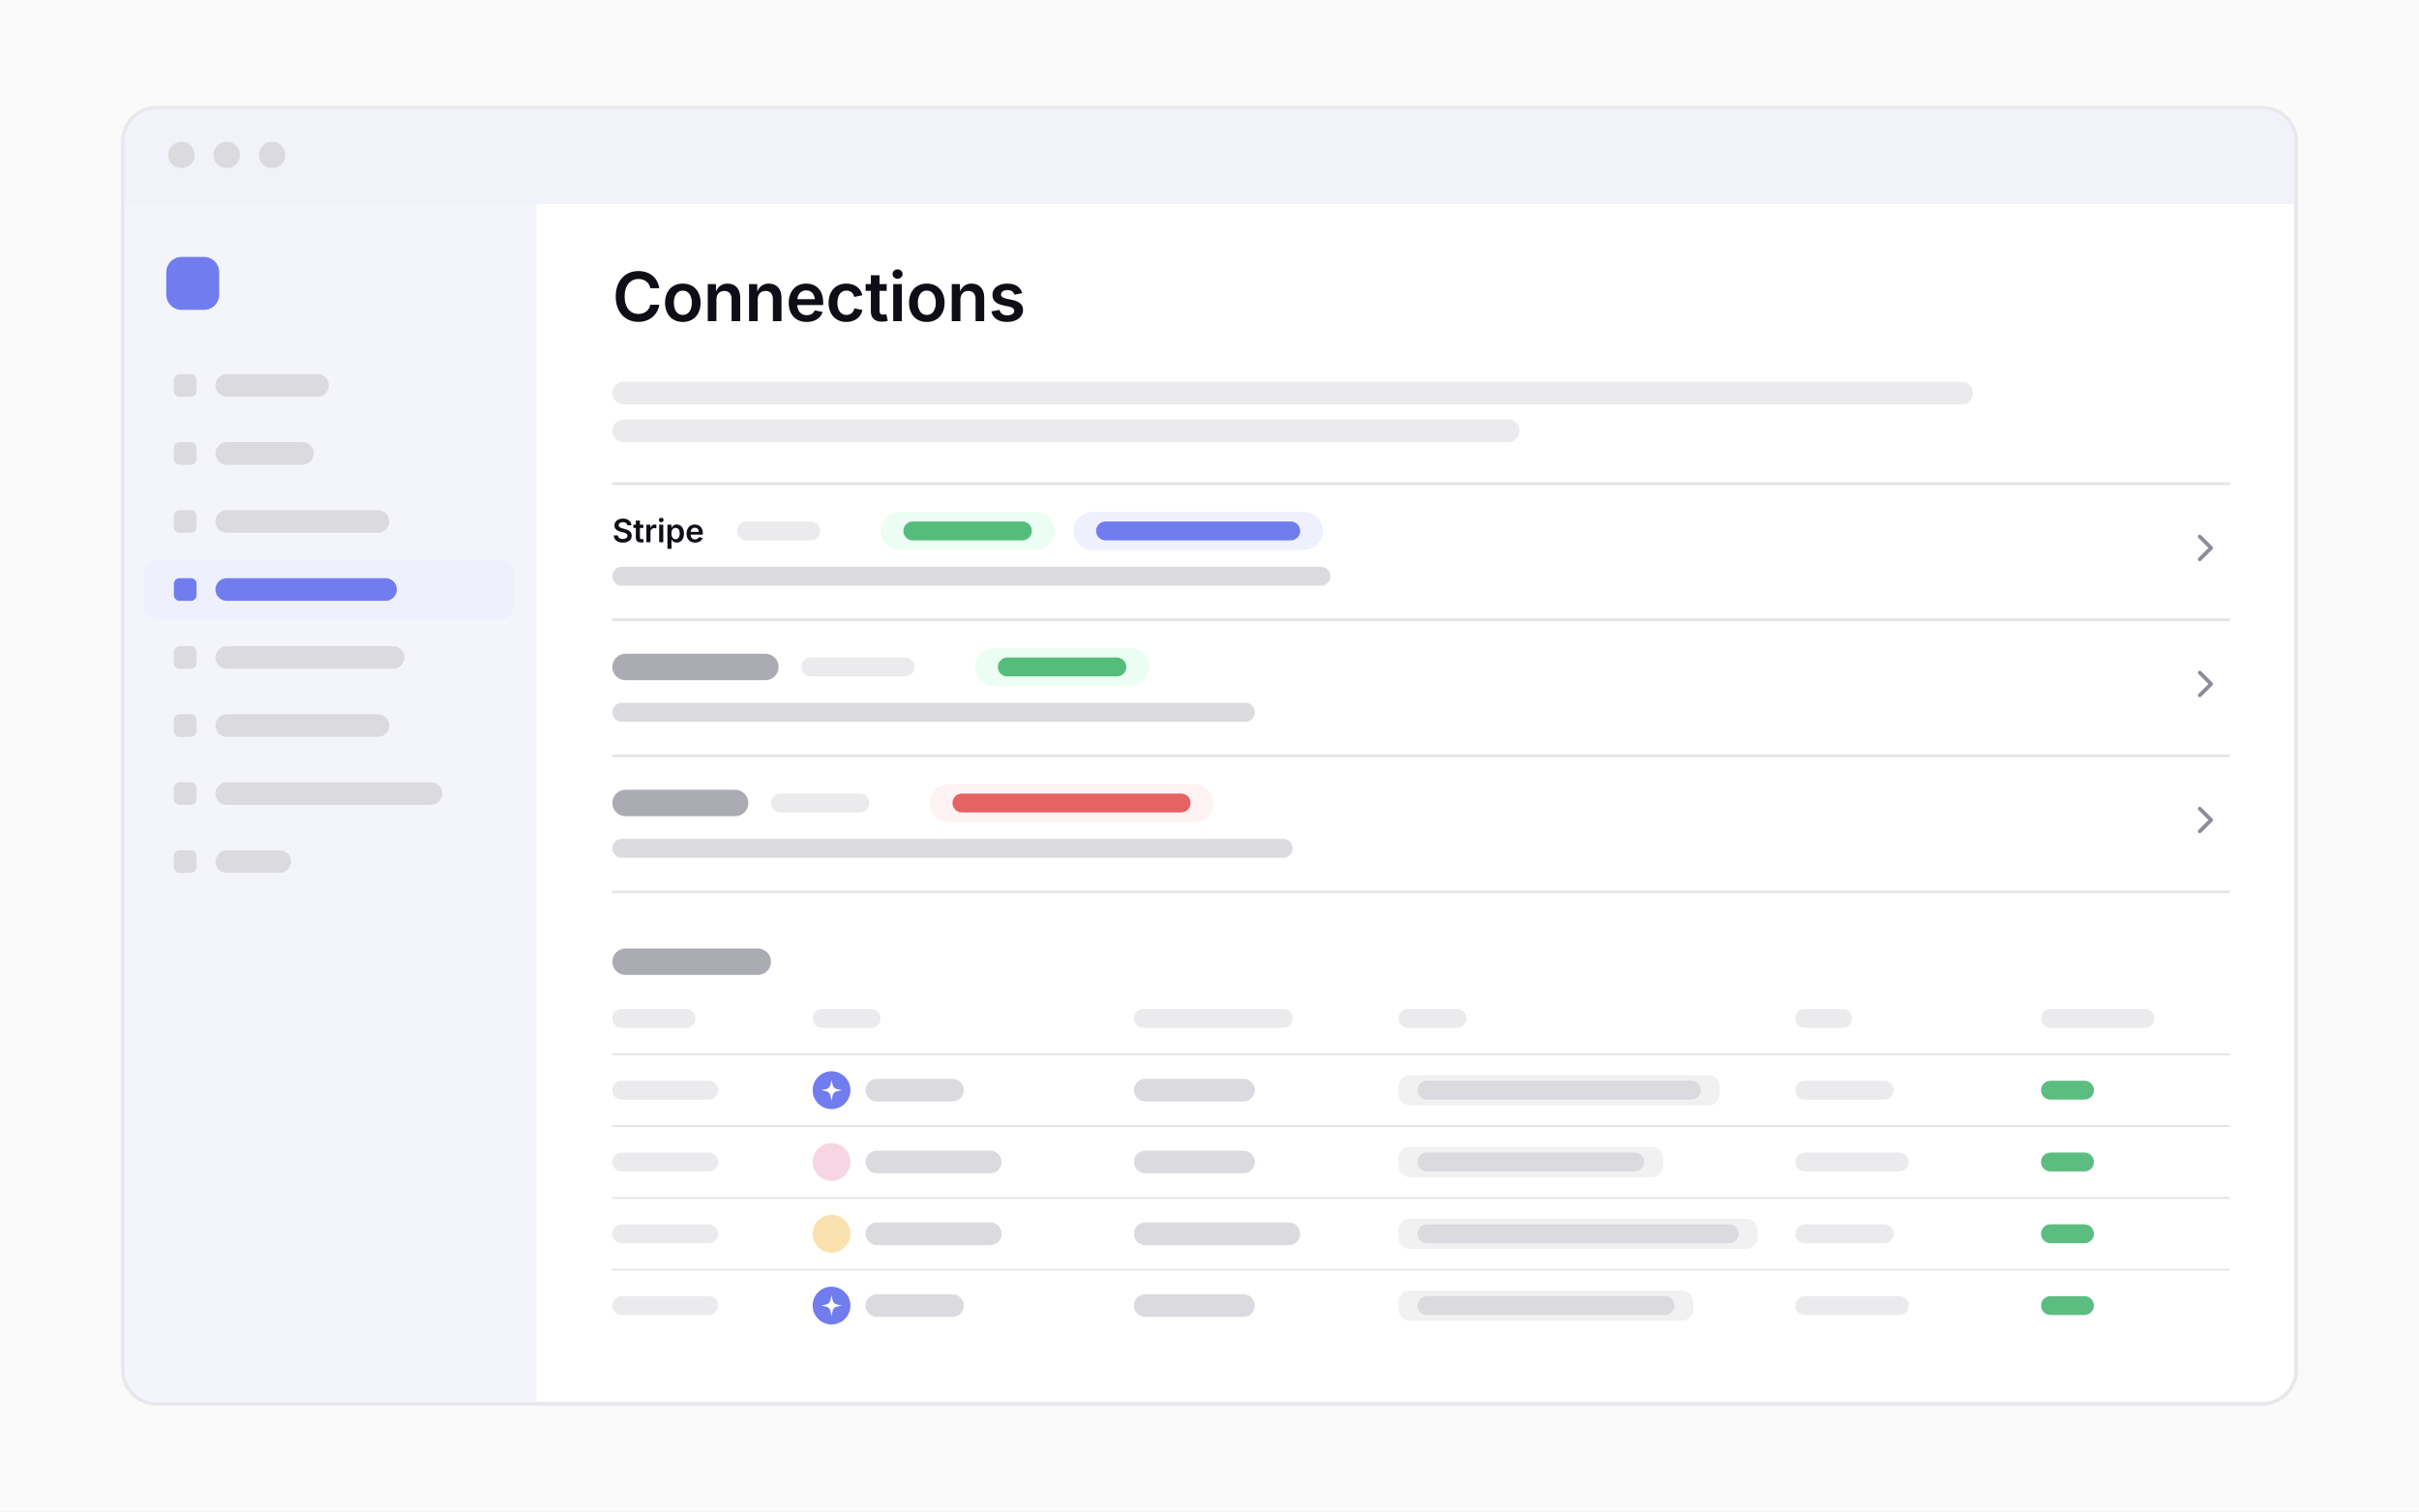
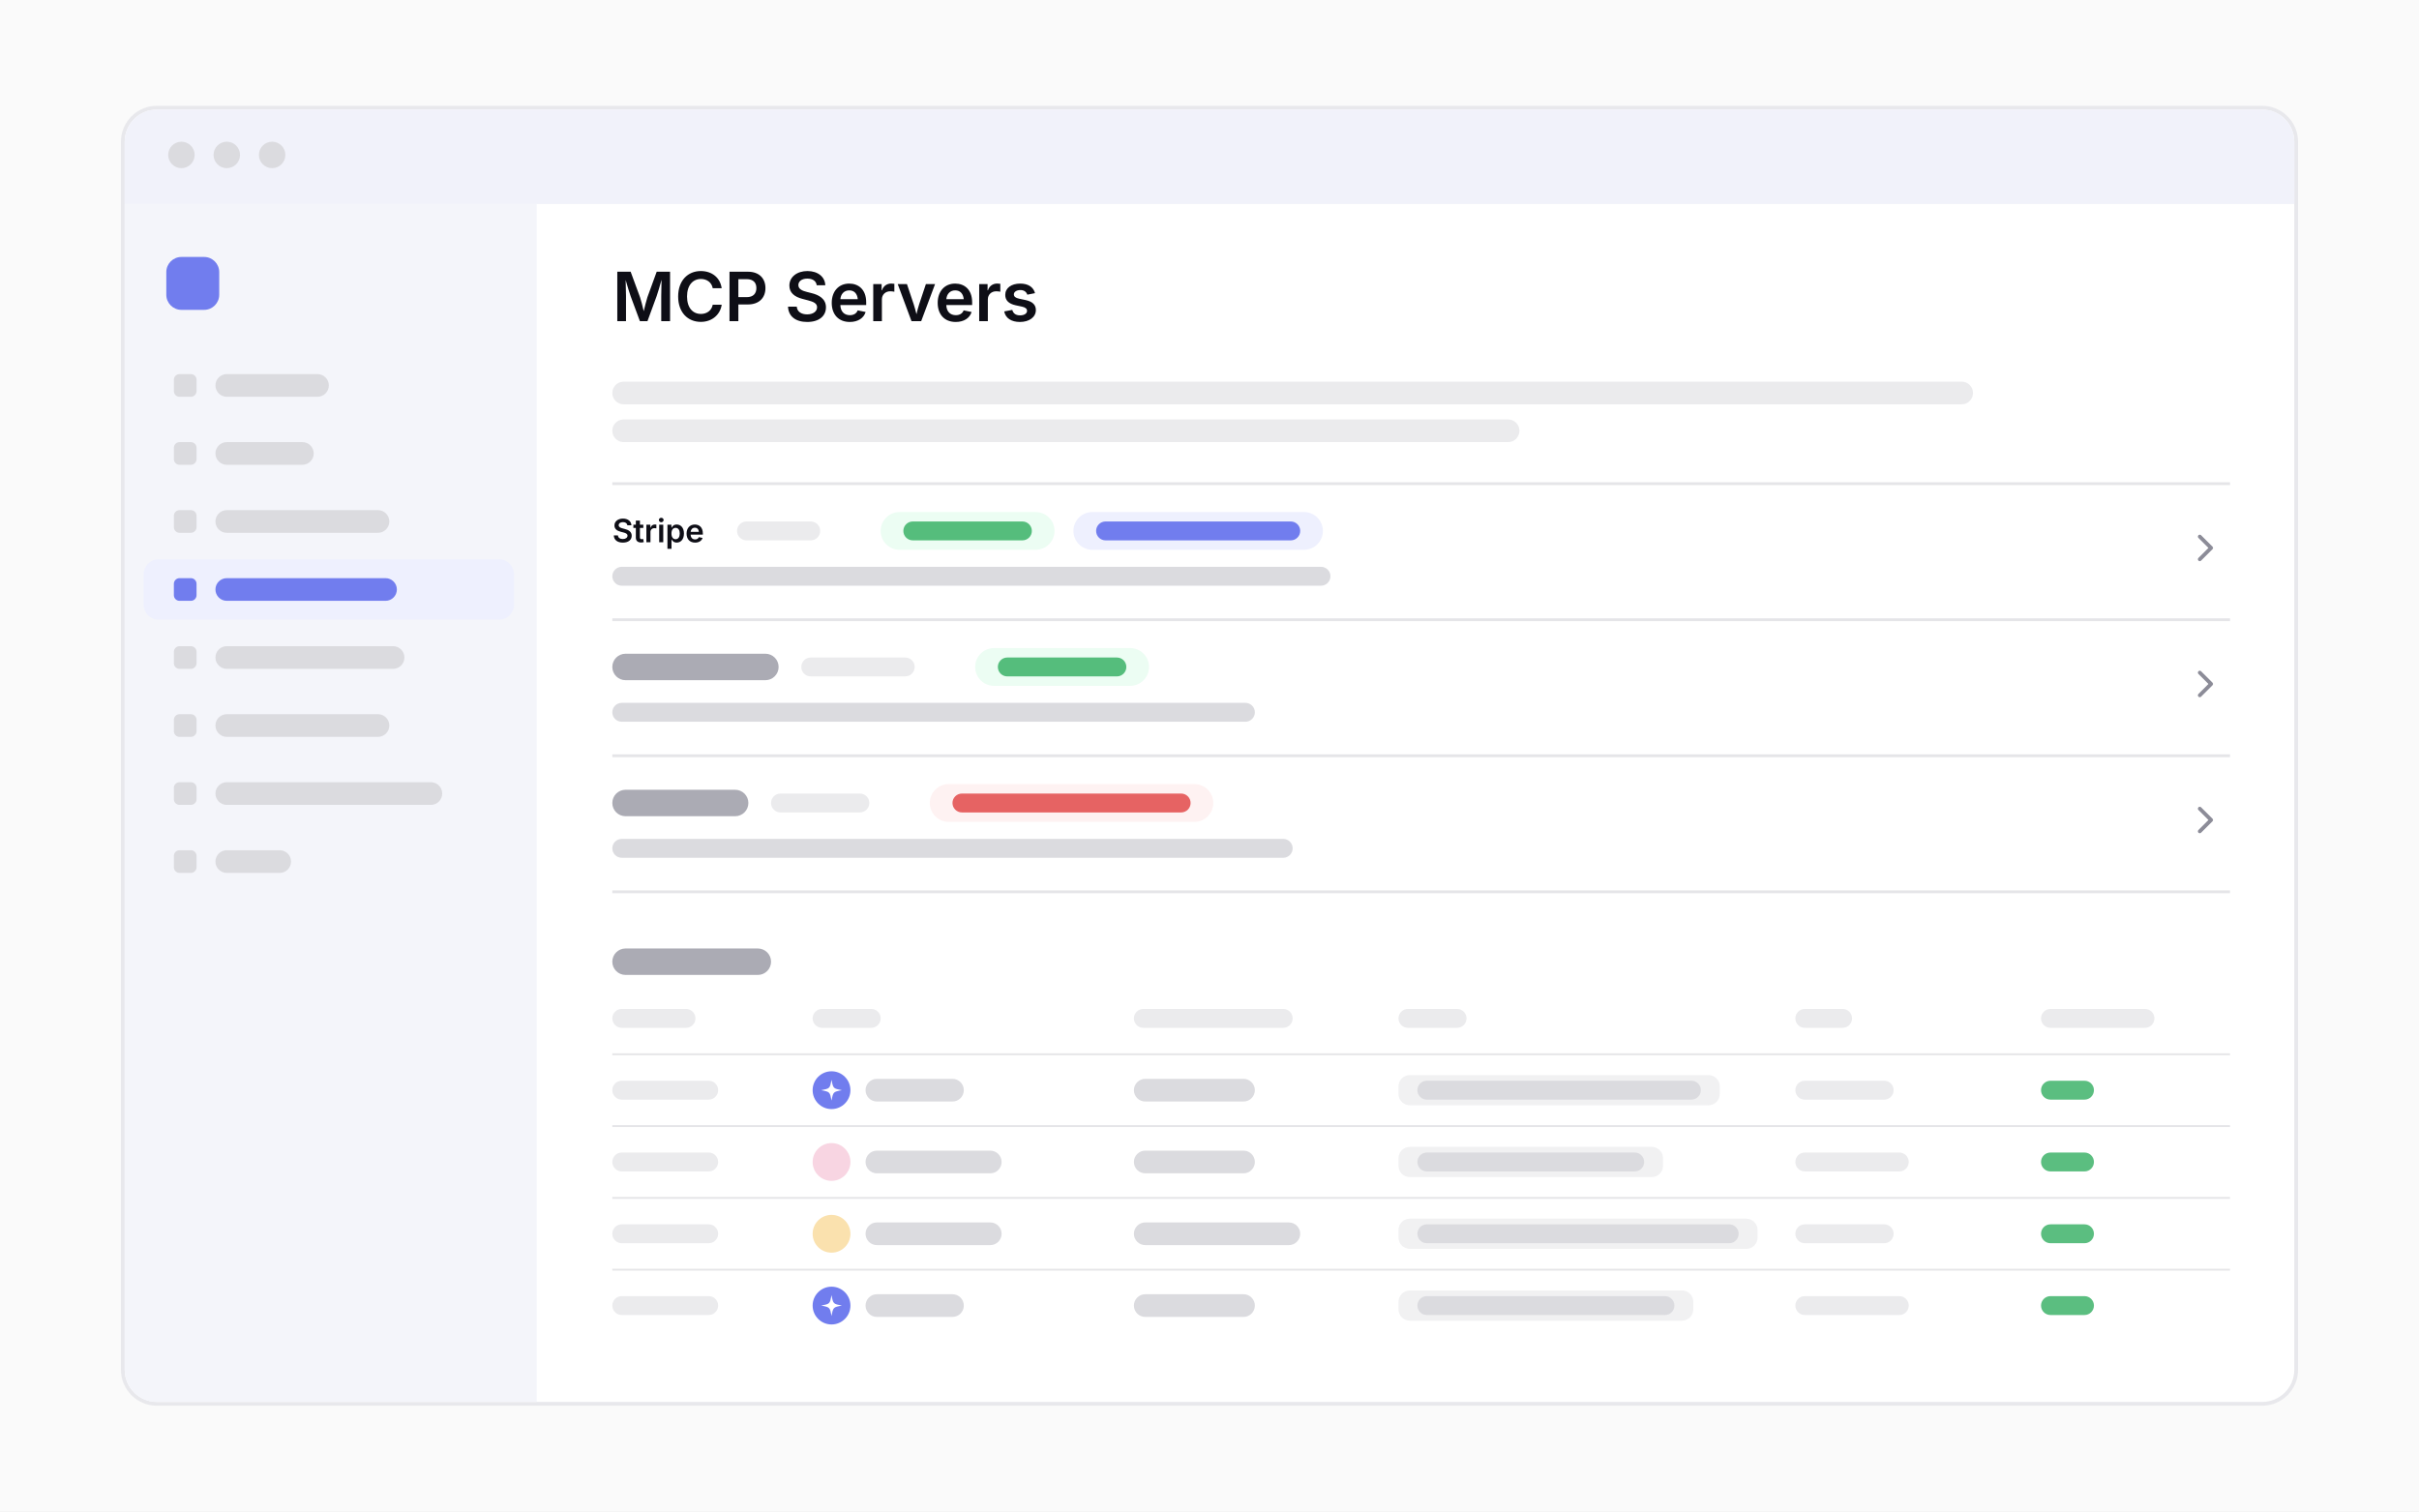
- <svg xmlns="http://www.w3.org/2000/svg" viewBox="0 0 1280 800" role="img" aria-label="Illustration of a Box's Connections settings: outside services the Box connects to once, on behalf of the whole team, each with its status, and one with new tools waiting for review. Below, a log of which person or agent used which tool." width="1280" height="800">
+ <svg xmlns="http://www.w3.org/2000/svg" viewBox="0 0 1280 800" role="img" aria-label="Illustration of a Box's MCP Servers settings: outside services the Box connects to once, on behalf of the whole team, each with its status, and one with new tools waiting for review. Below, a log of which person or agent used which tool." width="1280" height="800">
  <rect width="1280" height="800" fill="#fafafa" stroke="none" />
  <rect x="65" y="57" width="1150" height="686" rx="18" stroke-width="2px" fill="#ffffff" stroke="#e8e8ec" />
  <path d="M66 75a17 17 0 0 1 17-17h1114a17 17 0 0 1 17 17v33H66z" fill="#f1f2fa" stroke="none" />
  <circle cx="96" cy="82" r="7" fill="#dbdbdf" stroke="none" />
  <circle cx="120" cy="82" r="7" fill="#dbdbdf" stroke="none" />
  <circle cx="144" cy="82" r="7" fill="#dbdbdf" stroke="none" />
  <path d="M66 108h218v634H83a17 17 0 0 1-17-17z" fill="#f4f5fa" stroke="none" />
  <rect x="88" y="136" width="28" height="28" rx="8" fill="#717dee" stroke="none" />
  <g fill="#000000" stroke="none">
    <g fill="#000000" stroke="none">
      <rect x="92" y="198" width="12" height="12" rx="3" fill="#dbdbdf" stroke="none" />
      <rect x="114" y="198" width="60" height="12" rx="6" fill="#dbdbdf" stroke="none" />
    </g>
    <g fill="#000000" stroke="none">
      <rect x="92" y="234" width="12" height="12" rx="3" fill="#dbdbdf" stroke="none" />
      <rect x="114" y="234" width="52" height="12" rx="6" fill="#dbdbdf" stroke="none" />
    </g>
    <g fill="#000000" stroke="none">
      <rect x="92" y="270" width="12" height="12" rx="3" fill="#dbdbdf" stroke="none" />
      <rect x="114" y="270" width="92" height="12" rx="6" fill="#dbdbdf" stroke="none" />
    </g>
    <g fill="#000000" stroke="none">
      <rect x="76" y="296" width="196" height="32" rx="8" fill="#eef0fe" stroke="none" />
      <rect x="92" y="306" width="12" height="12" rx="3" fill="#717dee" stroke="none" />
      <rect x="114" y="306" width="96" height="12" rx="6" fill="#717dee" stroke="none" />
    </g>
    <g fill="#000000" stroke="none">
      <rect x="92" y="342" width="12" height="12" rx="3" fill="#dbdbdf" stroke="none" />
      <rect x="114" y="342" width="100" height="12" rx="6" fill="#dbdbdf" stroke="none" />
    </g>
    <g fill="#000000" stroke="none">
      <rect x="92" y="378" width="12" height="12" rx="3" fill="#dbdbdf" stroke="none" />
      <rect x="114" y="378" width="92" height="12" rx="6" fill="#dbdbdf" stroke="none" />
    </g>
    <g fill="#000000" stroke="none">
      <rect x="92" y="414" width="12" height="12" rx="3" fill="#dbdbdf" stroke="none" />
      <rect x="114" y="414" width="120" height="12" rx="6" fill="#dbdbdf" stroke="none" />
    </g>
    <g fill="#000000" stroke="none">
      <rect x="92" y="450" width="12" height="12" rx="3" fill="#dbdbdf" stroke="none" />
      <rect x="114" y="450" width="40" height="12" rx="6" fill="#dbdbdf" stroke="none" />
    </g>
  </g>
-   <text x="324" y="170" font-size="36px" font-weight="600" letter-spacing="-0.18px" fill="#0e0e16" stroke="none" font-family="Inter, system-ui, -apple-system, sans-serif">Connections</text>
+   <text x="324" y="170" font-size="36px" font-weight="600" letter-spacing="-0.18px" fill="#0e0e16" stroke="none" font-family="Inter, system-ui, -apple-system, sans-serif">MCP Servers</text>
  <rect x="324" y="202" width="720" height="12" rx="6" fill="#ebebed" stroke="none" />
  <rect x="324" y="222" width="480" height="12" rx="6" fill="#ebebed" stroke="none" />
  <g fill="#000000" stroke="none">
    <line x1="324" y1="256" x2="1180" y2="256" stroke-width="1.5px" fill="none" stroke="#e5e5e8" />
    <text x="324" y="287" font-size="17px" font-weight="600" fill="#0e0e16" stroke="none" font-family="Inter, system-ui, -apple-system, sans-serif" letter-spacing="-0.085px">Stripe</text>
    <rect x="390" y="276" width="44" height="10" rx="5" fill="#ebebed" stroke="none" />
    <rect x="466" y="271" width="92" height="20" rx="10" fill="#ecfdf3" stroke="none" />
    <rect x="478" y="276" width="68" height="10" rx="5" opacity="0.7" fill="#16a34a" stroke="none" />
    <g fill="#000000" stroke="none">
      <rect x="568" y="271" width="132" height="20" rx="10" fill="#eef0fe" stroke="none" />
      <rect x="580" y="276" width="108" height="10" rx="5" fill="#717dee" stroke="none" />
    </g>
    <rect x="324" y="300" width="380" height="10" rx="5" fill="#dbdbdf" stroke="none" />
    <path d="M1164 284l6 6-6 6" fill="none" stroke="#8c8c98" stroke-width="2px" stroke-linecap="round" stroke-linejoin="round" />
  </g>
  <g fill="#000000" stroke="none">
    <line x1="324" y1="328" x2="1180" y2="328" stroke-width="1.5px" fill="none" stroke="#e5e5e8" />
    <rect x="324" y="346" width="88" height="14" rx="7" fill="#ababb4" stroke="none" />
    <rect x="424" y="348" width="60" height="10" rx="5" fill="#ebebed" stroke="none" />
    <rect x="516" y="343" width="92" height="20" rx="10" fill="#ecfdf3" stroke="none" />
    <rect x="528" y="348" width="68" height="10" rx="5" opacity="0.7" fill="#16a34a" stroke="none" />
    <rect x="324" y="372" width="340" height="10" rx="5" fill="#dbdbdf" stroke="none" />
    <path d="M1164 356l6 6-6 6" fill="none" stroke="#8c8c98" stroke-width="2px" stroke-linecap="round" stroke-linejoin="round" />
  </g>
  <g fill="#000000" stroke="none">
    <line x1="324" y1="400" x2="1180" y2="400" stroke-width="1.5px" fill="none" stroke="#e5e5e8" />
    <rect x="324" y="418" width="72" height="14" rx="7" fill="#ababb4" stroke="none" />
    <rect x="408" y="420" width="52" height="10" rx="5" fill="#ebebed" stroke="none" />
    <rect x="492" y="415" width="150" height="20" rx="10" fill="#fef2f2" stroke="none" />
    <rect x="504" y="420" width="126" height="10" rx="5" opacity="0.7" fill="#dc2626" stroke="none" />
    <rect x="324" y="444" width="360" height="10" rx="5" fill="#dbdbdf" stroke="none" />
    <path d="M1164 428l6 6-6 6" fill="none" stroke="#8c8c98" stroke-width="2px" stroke-linecap="round" stroke-linejoin="round" />
  </g>
  <line x1="324" y1="472" x2="1180" y2="472" stroke-width="1.5px" fill="none" stroke="#e5e5e8" />
  <rect x="324" y="502" width="84" height="14" rx="7" fill="#ababb4" stroke="none" />
  <rect x="324" y="534" width="44" height="10" rx="5" fill="#ebebed" stroke="none" />
  <rect x="430" y="534" width="36" height="10" rx="5" fill="#ebebed" stroke="none" />
  <rect x="600" y="534" width="84" height="10" rx="5" fill="#ebebed" stroke="none" />
  <rect x="740" y="534" width="36" height="10" rx="5" fill="#ebebed" stroke="none" />
  <rect x="950" y="534" width="30" height="10" rx="5" fill="#ebebed" stroke="none" />
  <rect x="1080" y="534" width="60" height="10" rx="5" fill="#ebebed" stroke="none" />
  <g fill="#000000" stroke="none">
    <line x1="324" y1="558" x2="1180" y2="558" stroke-width="1px" fill="none" stroke="#e5e5e8" />
    <rect x="324" y="572" width="56" height="10" rx="5" fill="#ebebed" stroke="none" />
    <g fill="#000000" stroke="none">
      <circle cx="440" cy="577" r="10" fill="#717dee" stroke="none" />
      <path d="M0 -5.5C0.88 -0.88 0.88 -0.88 5.5 0C0.88 0.88 0.88 0.88 0 5.5C-0.88 0.88 -0.88 0.88 -5.5 0C-0.88 -0.88 -0.88 -0.88 0 -5.5Z" transform="translate(440 577)" fill="#ffffff" stroke="none" />
    </g>
    <rect x="458" y="571" width="52" height="12" rx="6" fill="#dbdbdf" stroke="none" />
    <rect x="600" y="571" width="64" height="12" rx="6" fill="#dbdbdf" stroke="none" />
    <rect x="740" y="569" width="170" height="16" rx="6" opacity="0.7" fill="#ebebed" stroke="none" />
    <rect x="750" y="572" width="150" height="10" rx="5" fill="#dbdbdf" stroke="none" />
    <rect x="950" y="572" width="52" height="10" rx="5" fill="#ebebed" stroke="none" />
    <rect x="1080" y="572" width="28" height="10" rx="5" opacity="0.7" fill="#16a34a" stroke="none" />
  </g>
  <g fill="#000000" stroke="none">
    <line x1="324" y1="596" x2="1180" y2="596" stroke-width="1px" fill="none" stroke="#e5e5e8" />
    <rect x="324" y="610" width="56" height="10" rx="5" fill="#ebebed" stroke="none" />
    <circle cx="440" cy="615" r="10" fill="#e87ba4" stroke="none" fill-opacity="0.32" />
    <rect x="458" y="609" width="72" height="12" rx="6" fill="#dbdbdf" stroke="none" />
    <rect x="600" y="609" width="64" height="12" rx="6" fill="#dbdbdf" stroke="none" />
    <rect x="740" y="607" width="140" height="16" rx="6" opacity="0.7" fill="#ebebed" stroke="none" />
    <rect x="750" y="610" width="120" height="10" rx="5" fill="#dbdbdf" stroke="none" />
    <rect x="950" y="610" width="60" height="10" rx="5" fill="#ebebed" stroke="none" />
    <rect x="1080" y="610" width="28" height="10" rx="5" opacity="0.7" fill="#16a34a" stroke="none" />
  </g>
  <g fill="#000000" stroke="none">
    <line x1="324" y1="634" x2="1180" y2="634" stroke-width="1px" fill="none" stroke="#e5e5e8" />
    <rect x="324" y="648" width="56" height="10" rx="5" fill="#ebebed" stroke="none" />
    <circle cx="440" cy="653" r="10" fill="#eda100" stroke="none" fill-opacity="0.32" />
    <rect x="458" y="647" width="72" height="12" rx="6" fill="#dbdbdf" stroke="none" />
    <rect x="600" y="647" width="88" height="12" rx="6" fill="#dbdbdf" stroke="none" />
    <rect x="740" y="645" width="190" height="16" rx="6" opacity="0.7" fill="#ebebed" stroke="none" />
    <rect x="750" y="648" width="170" height="10" rx="5" fill="#dbdbdf" stroke="none" />
    <rect x="950" y="648" width="52" height="10" rx="5" fill="#ebebed" stroke="none" />
    <rect x="1080" y="648" width="28" height="10" rx="5" opacity="0.7" fill="#16a34a" stroke="none" />
  </g>
  <g fill="#000000" stroke="none">
    <line x1="324" y1="672" x2="1180" y2="672" stroke-width="1px" fill="none" stroke="#e5e5e8" />
    <rect x="324" y="686" width="56" height="10" rx="5" fill="#ebebed" stroke="none" />
    <g fill="#000000" stroke="none">
      <circle cx="440" cy="691" r="10" fill="#717dee" stroke="none" />
      <path d="M0 -5.5C0.88 -0.88 0.88 -0.88 5.5 0C0.88 0.88 0.88 0.88 0 5.5C-0.88 0.88 -0.88 0.88 -5.5 0C-0.88 -0.88 -0.88 -0.88 0 -5.5Z" transform="translate(440 691)" fill="#ffffff" stroke="none" />
    </g>
    <rect x="458" y="685" width="52" height="12" rx="6" fill="#dbdbdf" stroke="none" />
    <rect x="600" y="685" width="64" height="12" rx="6" fill="#dbdbdf" stroke="none" />
    <rect x="740" y="683" width="156" height="16" rx="6" opacity="0.7" fill="#ebebed" stroke="none" />
    <rect x="750" y="686" width="136" height="10" rx="5" fill="#dbdbdf" stroke="none" />
    <rect x="950" y="686" width="60" height="10" rx="5" fill="#ebebed" stroke="none" />
    <rect x="1080" y="686" width="28" height="10" rx="5" opacity="0.7" fill="#16a34a" stroke="none" />
  </g>
</svg>
